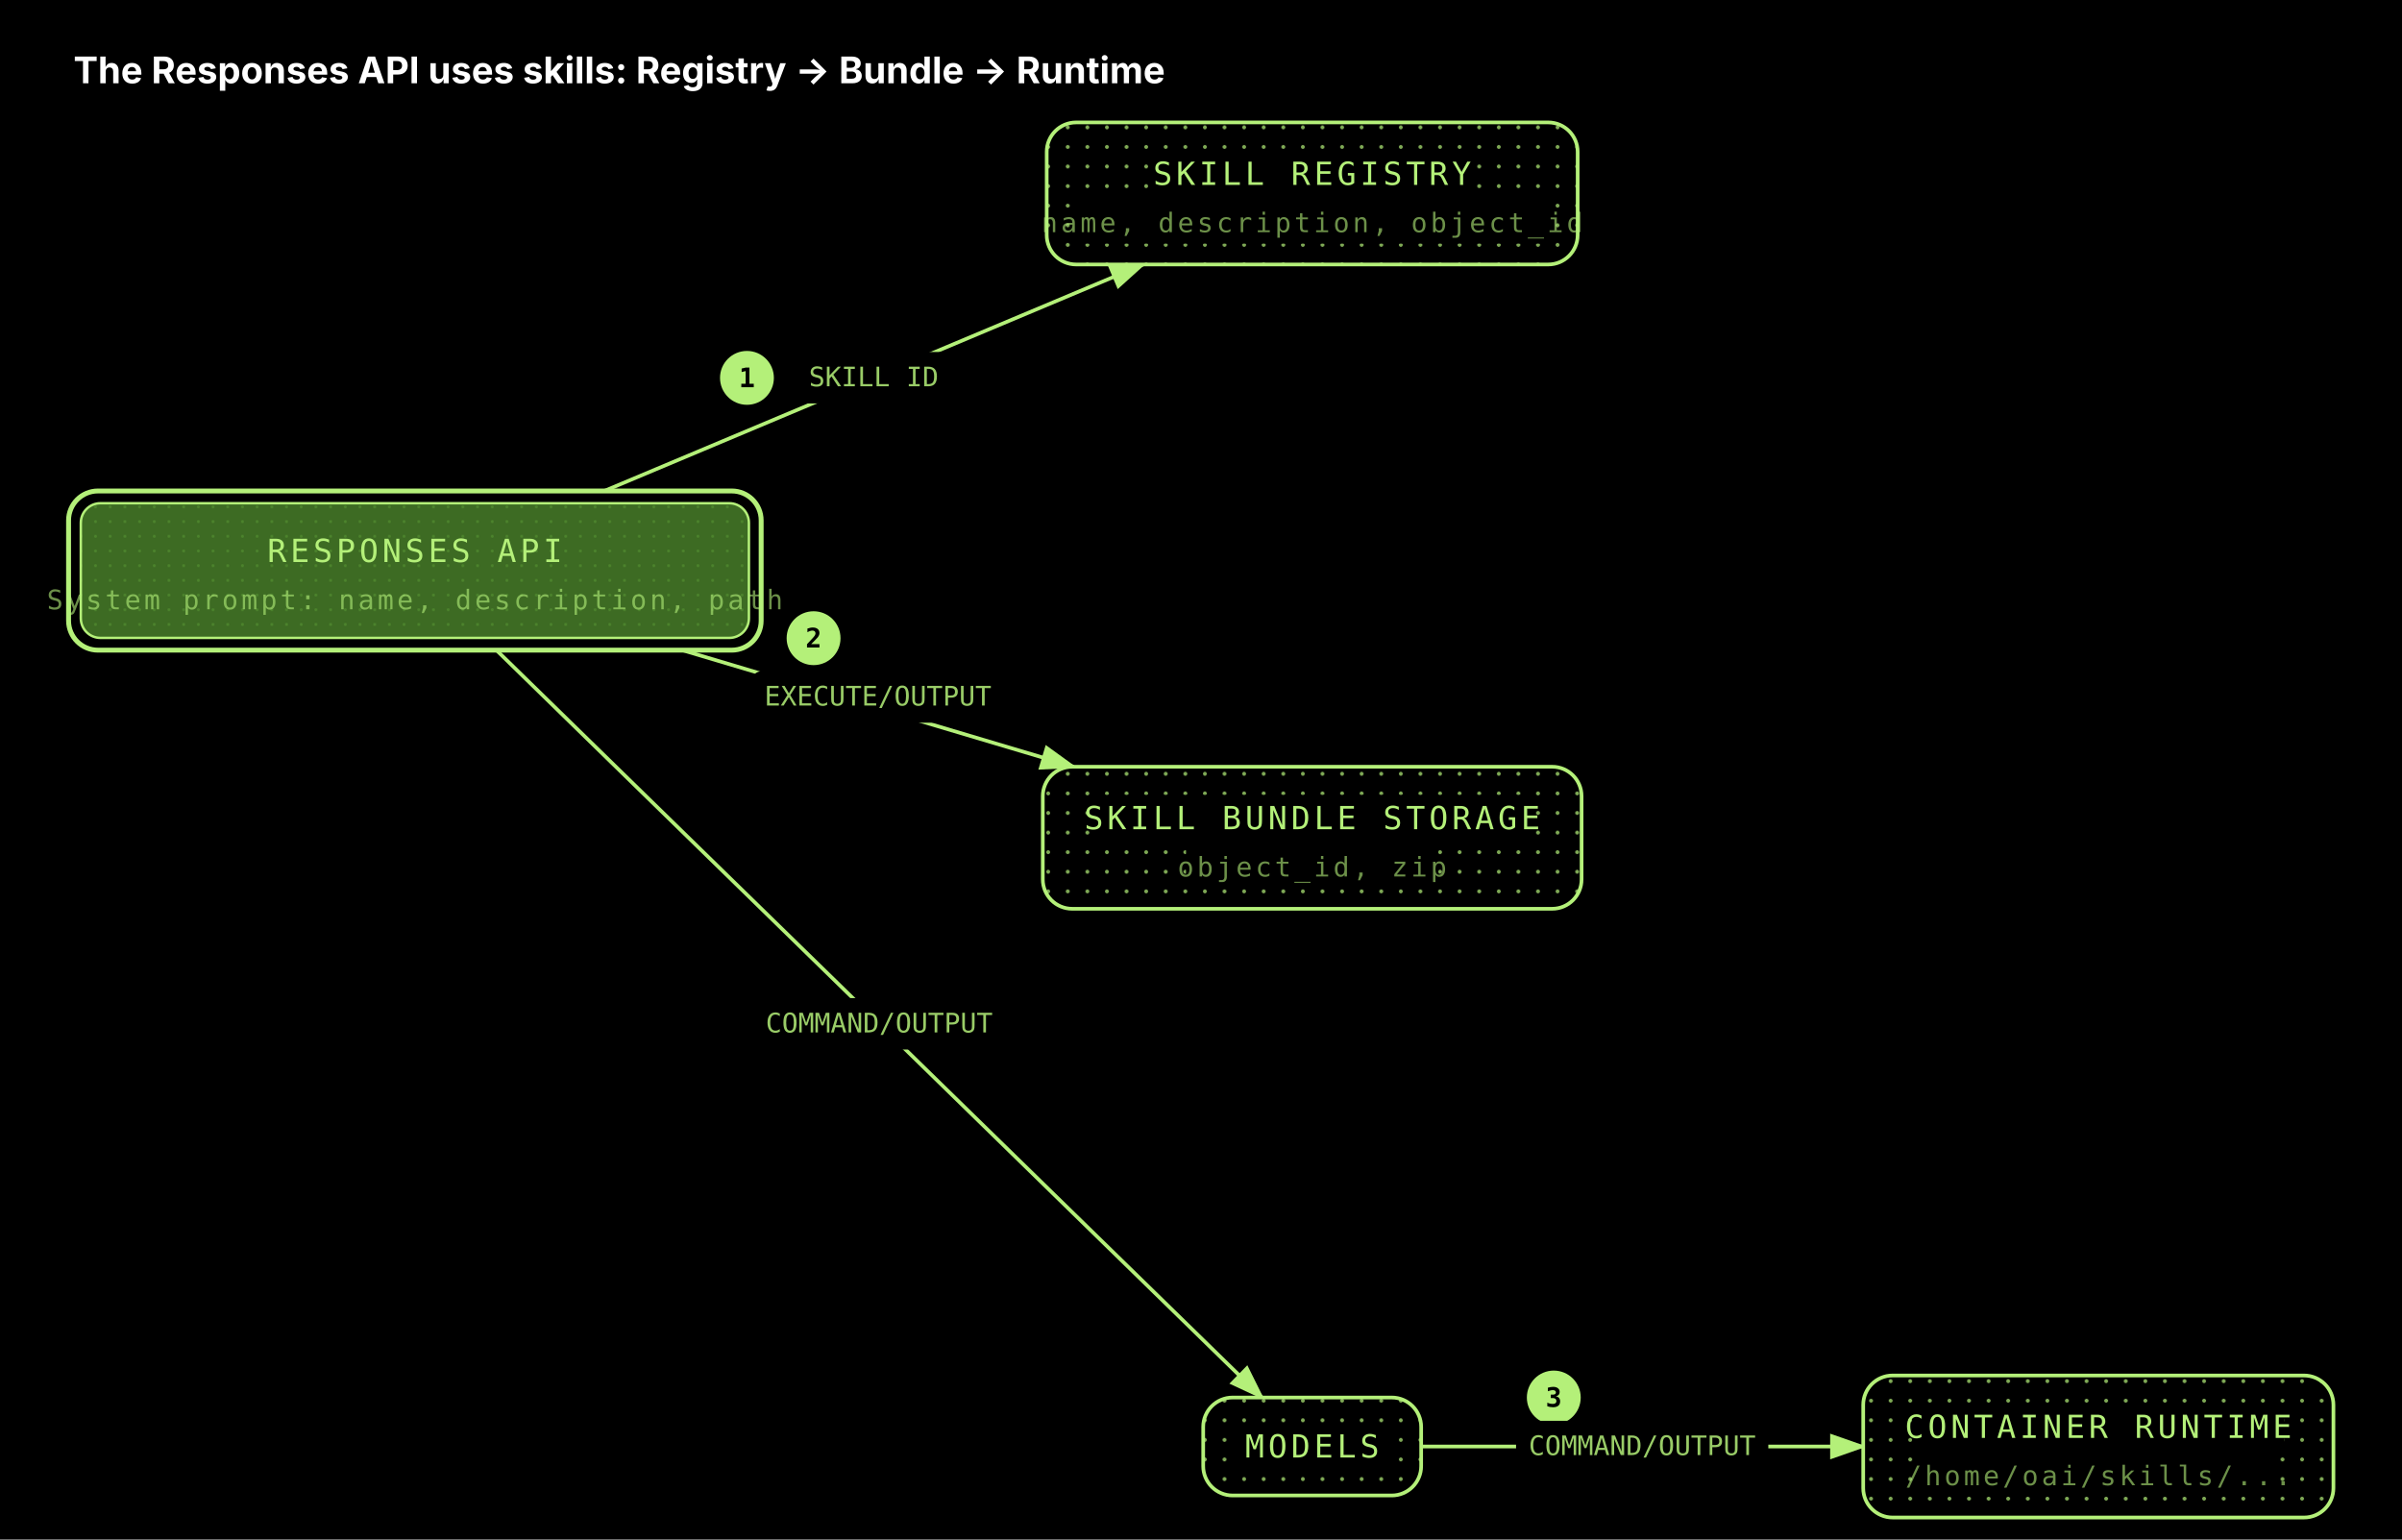
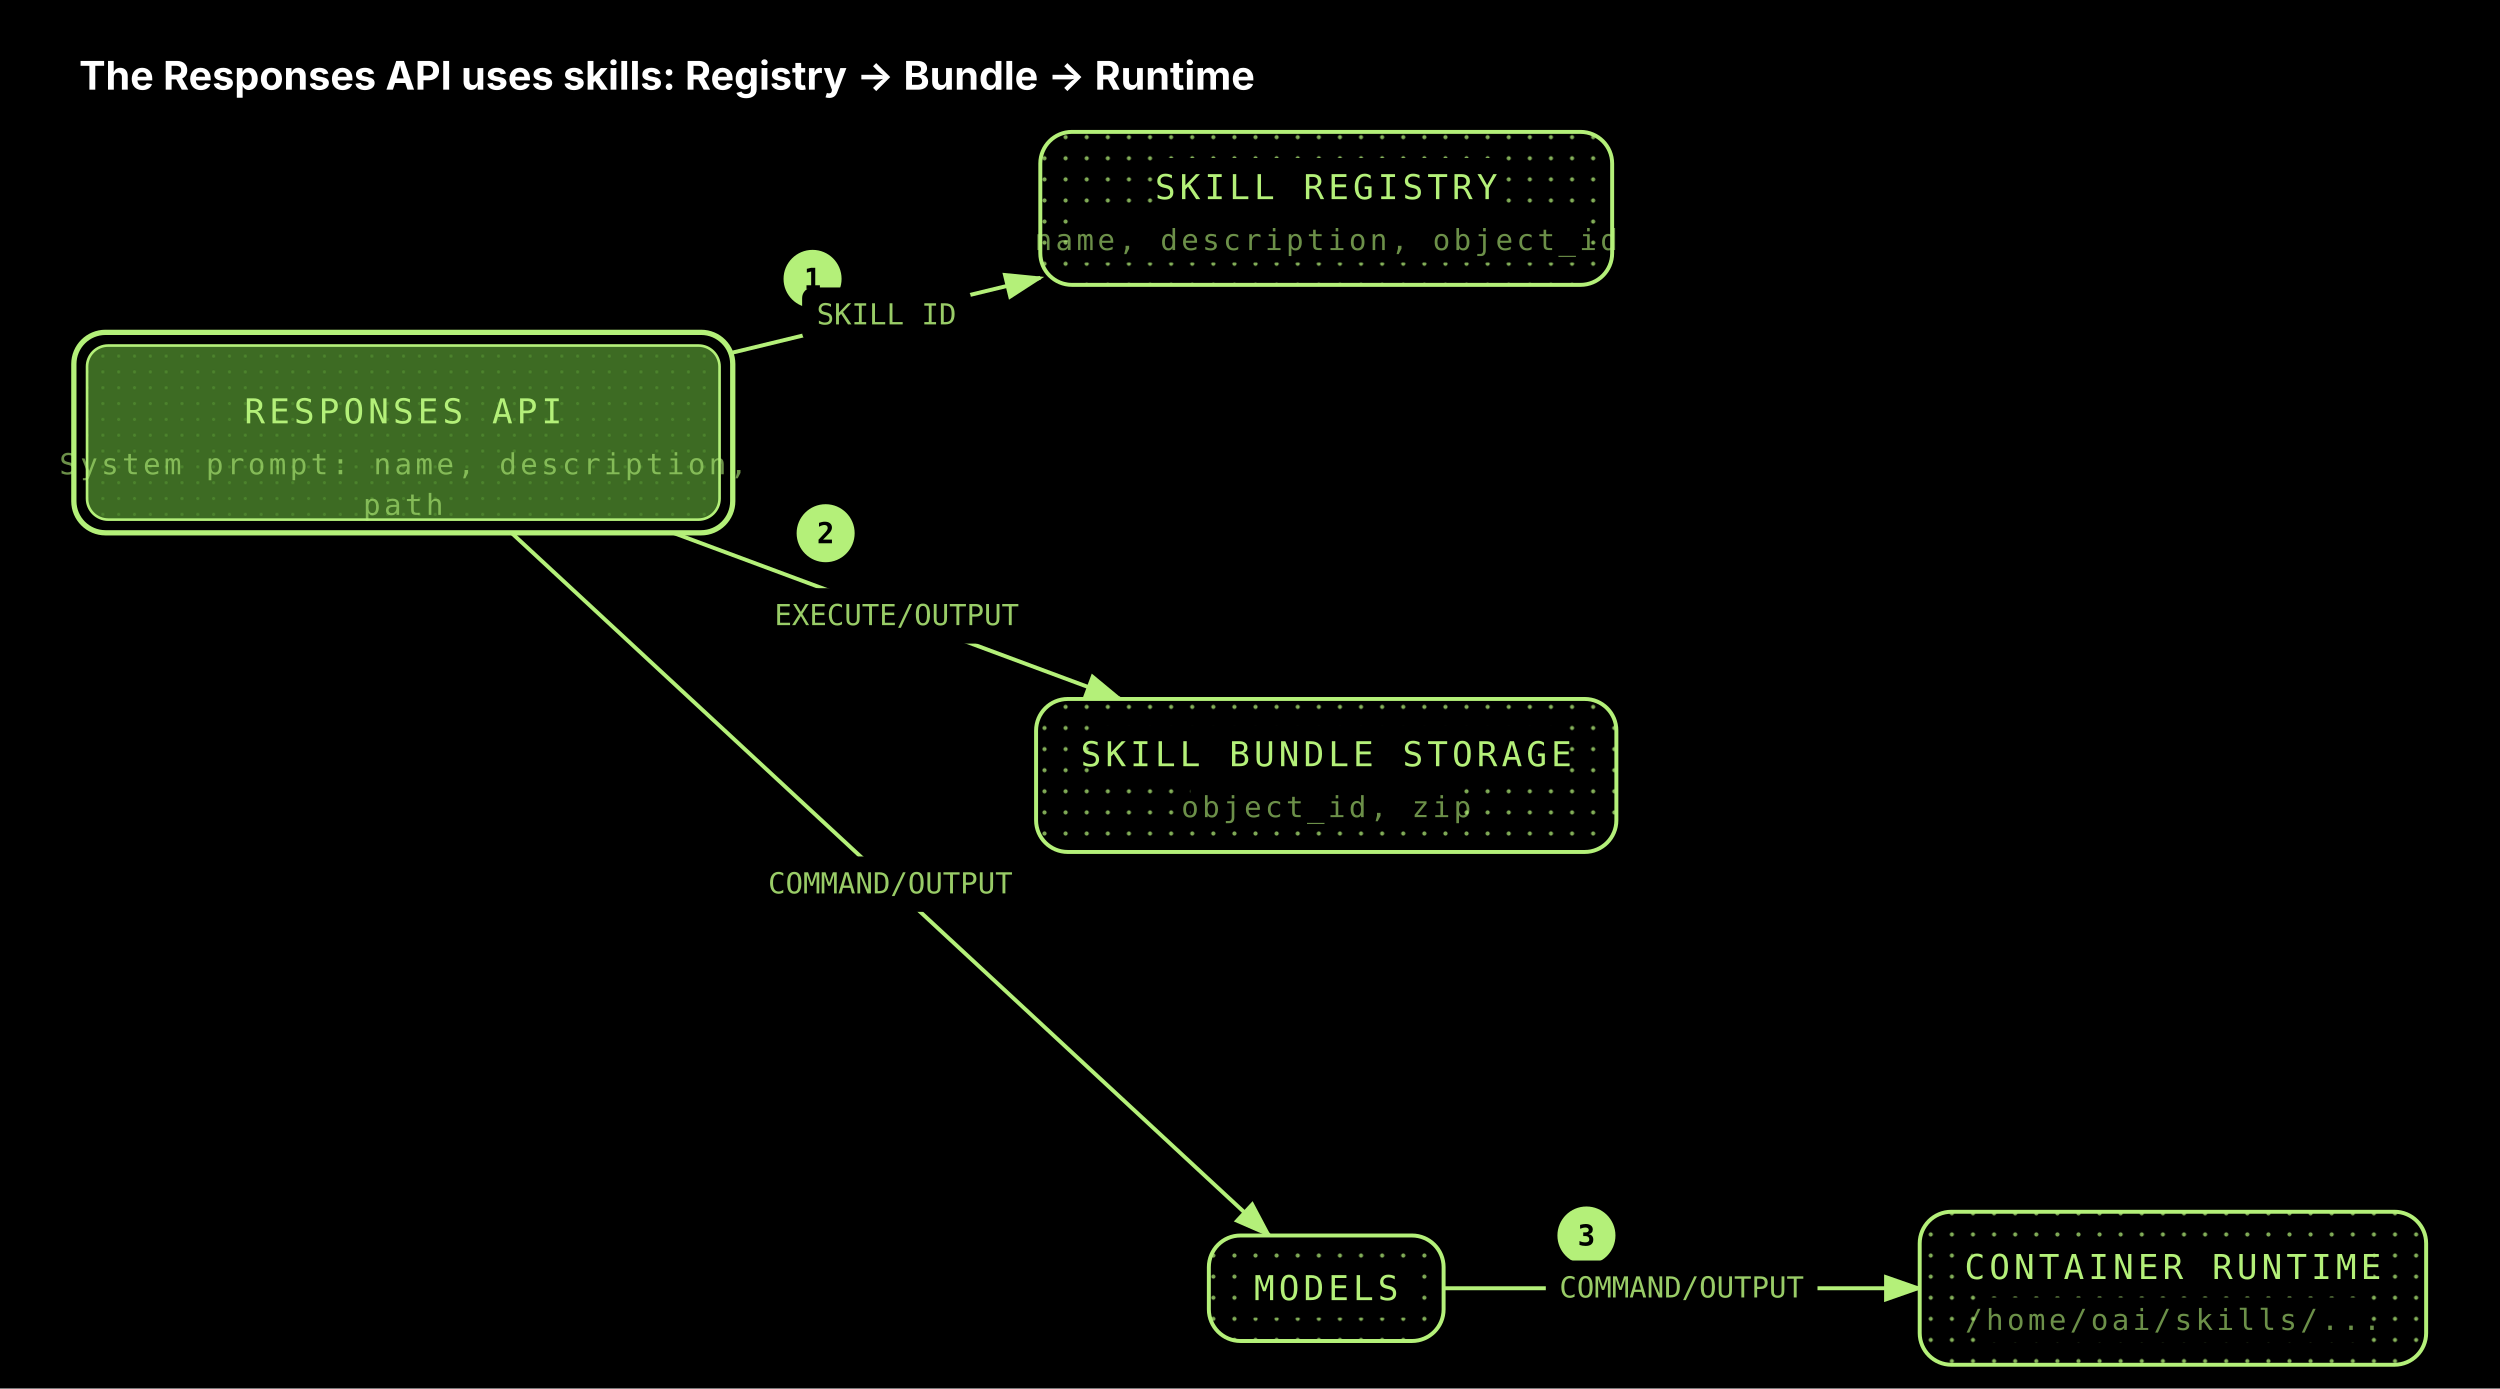
- <svg xmlns="http://www.w3.org/2000/svg" viewBox="0 0 980.8 628.708" width="980.8" height="628.708">
+ <svg xmlns="http://www.w3.org/2000/svg" viewBox="0 0 947.8 526.402" width="947.8" height="526.402">
  <defs>
    <pattern id="dotgrid" width="8" height="8" patternUnits="userSpaceOnUse">
      <rect width="8" height="8" fill="#000000" />
      <circle cx="4" cy="4" r="0.8" fill="#b4f079" opacity="0.7" />
    </pattern>
    <pattern id="crosshatch" width="8" height="8" patternUnits="userSpaceOnUse">
      <rect width="8" height="8" fill="#000000" />
      <path d="M0 8L8 0M-1 1L1 -1M7 9L9 7" stroke="#b4f079" stroke-width="0.8" opacity="0.2" />
    </pattern>
    <pattern id="hero" width="6" height="6" patternUnits="userSpaceOnUse">
      <rect width="6" height="6" fill="#3d6b23" />
      <circle cx="3" cy="3" r="0.6" fill="#5a9a35" opacity="0.5" />
    </pattern>
    <marker id="arrowhead" markerWidth="10" markerHeight="7" refX="9" refY="3.5" orient="auto" markerUnits="strokeWidth">
      <polygon points="0 0, 10 3.5, 0 7" fill="#b4f079" />
    </marker>
    <marker id="arrowhead-reverse" markerWidth="10" markerHeight="7" refX="1" refY="3.5" orient="auto" markerUnits="strokeWidth">
      <polygon points="10 0, 0 3.5, 10 7" fill="#b4f079" />
    </marker>
  </defs>
  <rect width="100%" height="100%" fill="#000000" />
  <g class="diagram">
    <text x="30" y="34" font-family="'Inter', 'Helvetica Neue', Arial, sans-serif" font-size="15" fill="#ffffff" font-weight="700">The Responses API uses skills: Registry → Bundle → Runtime</text>
-     <line x1="202.69" y1="265.5" x2="515.314" y2="570.708" stroke="#b4f079" stroke-width="1.5" marker-end="url(#arrowhead)" />
-     <line x1="246.725" y1="200.5" x2="466.803" y2="108" stroke="#b4f079" stroke-width="1.5" marker-end="url(#arrowhead)" />
-     <circle cx="304.999" cy="154.312" r="11" fill="#b4f079" stroke="none" />
-     <text x="304.999" y="154.312" font-family="'JetBrains Mono', 'Fira Code', 'SF Mono', 'Cascadia Code', monospace" font-size="11" fill="#000000" text-anchor="middle" dominant-baseline="central" font-weight="700">1</text>
-     <line x1="278.53" y1="265.5" x2="438.423" y2="313.118" stroke="#b4f079" stroke-width="1.5" marker-end="url(#arrowhead)" />
-     <circle cx="332.206" cy="260.617" r="11" fill="#b4f079" stroke="none" />
-     <text x="332.206" y="260.617" font-family="'JetBrains Mono', 'Fira Code', 'SF Mono', 'Cascadia Code', monospace" font-size="11" fill="#000000" text-anchor="middle" dominant-baseline="central" font-weight="700">2</text>
-     <line x1="580.3" y1="590.708" x2="760.8" y2="590.708" stroke="#b4f079" stroke-width="1.5" marker-end="url(#arrowhead)" />
-     <circle cx="634.45" cy="570.708" r="11" fill="#b4f079" stroke="none" />
-     <text x="634.45" y="570.708" font-family="'JetBrains Mono', 'Fira Code', 'SF Mono', 'Cascadia Code', monospace" font-size="11" fill="#000000" text-anchor="middle" dominant-baseline="central" font-weight="700">3</text>
-     <rect x="307.502" y="407.604" width="103" height="21" rx="4" fill="#000000" />
-     <rect x="324.764" y="143.75" width="64" height="21" rx="4" fill="#000000" />
-     <rect x="306.976" y="274.118" width="103" height="21" rx="4" fill="#000000" />
-     <rect x="619.05" y="580.208" width="103" height="21" rx="4" fill="#000000" />
-     <rect x="491.3" y="570.708" width="89" height="40" rx="12" fill="url(#dotgrid)" stroke="#b4f079" stroke-width="1.5" />
-     <rect x="503.8" y="581.208" width="64" height="19" fill="#000000" rx="2" />
-     <text x="535.8" y="590.708" font-family="'JetBrains Mono', 'Fira Code', 'SF Mono', 'Cascadia Code', monospace" font-size="13" fill="#b4f079" text-anchor="middle" dominant-baseline="central" letter-spacing="0.12em">MODELS</text>
-     <rect x="28" y="200.5" width="282.8" height="65" rx="12" fill="none" stroke="#b4f079" stroke-width="2" />
-     <rect x="33" y="205.5" width="272.8" height="55" rx="8" fill="url(#hero)" stroke="#b4f079" stroke-width="1" />
-     <text x="169.4" y="225" font-family="'JetBrains Mono', 'Fira Code', 'SF Mono', 'Cascadia Code', monospace" font-size="13" fill="#b4f079" text-anchor="middle" dominant-baseline="central" letter-spacing="0.12em">RESPONSES API</text>
-     <text x="169.4" y="245" font-family="'JetBrains Mono', 'Fira Code', 'SF Mono', 'Cascadia Code', monospace" font-size="11" fill="#b4f079" opacity="0.6" text-anchor="middle" dominant-baseline="central" letter-spacing="0.12em">System prompt: name, description, path</text>
-     <rect x="427.4" y="50" width="216.8" height="58" rx="12" fill="url(#dotgrid)" stroke="#b4f079" stroke-width="1.5" />
-     <rect x="471.8" y="61.5" width="128" height="19" fill="#000000" rx="2" />
-     <text x="535.8" y="71" font-family="'JetBrains Mono', 'Fira Code', 'SF Mono', 'Cascadia Code', monospace" font-size="13" fill="#b4f079" text-anchor="middle" dominant-baseline="central" letter-spacing="0.12em">SKILL REGISTRY</text>
-     <rect x="438.8" y="82.5" width="194" height="17" fill="#000000" rx="2" />
-     <text x="535.8" y="91" font-family="'JetBrains Mono', 'Fira Code', 'SF Mono', 'Cascadia Code', monospace" font-size="11" fill="#b4f079" opacity="0.6" text-anchor="middle" dominant-baseline="central" letter-spacing="0.12em">name, description, object_id</text>
-     <rect x="425.8" y="313.118" width="220" height="58" rx="12" fill="url(#dotgrid)" stroke="#b4f079" stroke-width="1.5" />
-     <rect x="447.8" y="324.618" width="176" height="19" fill="#000000" rx="2" />
-     <text x="535.8" y="334.118" font-family="'JetBrains Mono', 'Fira Code', 'SF Mono', 'Cascadia Code', monospace" font-size="13" fill="#b4f079" text-anchor="middle" dominant-baseline="central" letter-spacing="0.12em">SKILL BUNDLE STORAGE</text>
-     <rect x="484.3" y="345.618" width="103" height="17" fill="#000000" rx="2" />
-     <text x="535.8" y="354.118" font-family="'JetBrains Mono', 'Fira Code', 'SF Mono', 'Cascadia Code', monospace" font-size="11" fill="#b4f079" opacity="0.6" text-anchor="middle" dominant-baseline="central" letter-spacing="0.12em">object_id, zip</text>
-     <rect x="760.8" y="561.708" width="192" height="58" rx="12" fill="url(#dotgrid)" stroke="#b4f079" stroke-width="1.5" />
-     <rect x="780.8" y="573.208" width="152" height="19" fill="#000000" rx="2" />
-     <text x="856.8" y="582.708" font-family="'JetBrains Mono', 'Fira Code', 'SF Mono', 'Cascadia Code', monospace" font-size="13" fill="#b4f079" text-anchor="middle" dominant-baseline="central" letter-spacing="0.12em">CONTAINER RUNTIME</text>
-     <rect x="785.8" y="594.208" width="142" height="17" fill="#000000" rx="2" />
-     <text x="856.8" y="602.708" font-family="'JetBrains Mono', 'Fira Code', 'SF Mono', 'Cascadia Code', monospace" font-size="11" fill="#b4f079" opacity="0.6" text-anchor="middle" dominant-baseline="central" letter-spacing="0.12em">/home/oai/skills/...</text>
-     <text x="359.002" y="421.604" font-family="'JetBrains Mono', 'Fira Code', 'SF Mono', 'Cascadia Code', monospace" font-size="11" fill="#b4f079" opacity="0.85" text-anchor="middle">COMMAND/OUTPUT</text>
-     <text x="356.764" y="157.75" font-family="'JetBrains Mono', 'Fira Code', 'SF Mono', 'Cascadia Code', monospace" font-size="11" fill="#b4f079" opacity="0.85" text-anchor="middle">SKILL ID</text>
-     <text x="358.476" y="288.118" font-family="'JetBrains Mono', 'Fira Code', 'SF Mono', 'Cascadia Code', monospace" font-size="11" fill="#b4f079" opacity="0.85" text-anchor="middle">EXECUTE/OUTPUT</text>
-     <text x="670.55" y="594.208" font-family="'JetBrains Mono', 'Fira Code', 'SF Mono', 'Cascadia Code', monospace" font-size="11" fill="#b4f079" opacity="0.85" text-anchor="middle">COMMAND/OUTPUT</text>
+     <line x1="193.887" y1="202" x2="481.228" y2="468.402" stroke="#b4f079" stroke-width="1.5" marker-end="url(#arrowhead)" />
+     <line x1="277.8" y1="133.658" x2="394.4" y2="105.333" stroke="#b4f079" stroke-width="1.5" marker-end="url(#arrowhead)" />
+     <circle cx="308.059" cy="105.726" r="11" fill="#b4f079" stroke="none" />
+     <text x="308.059" y="105.726" font-family="'JetBrains Mono', 'Fira Code', 'SF Mono', 'Cascadia Code', monospace" font-size="11" fill="#000000" text-anchor="middle" dominant-baseline="central" font-weight="700">1</text>
+     <line x1="255.184" y1="202" x2="424.741" y2="264.993" stroke="#b4f079" stroke-width="1.5" marker-end="url(#arrowhead)" />
+     <circle cx="313.016" cy="202.15" r="11" fill="#b4f079" stroke="none" />
+     <text x="313.016" y="202.15" font-family="'JetBrains Mono', 'Fira Code', 'SF Mono', 'Cascadia Code', monospace" font-size="11" fill="#000000" text-anchor="middle" dominant-baseline="central" font-weight="700">2</text>
+     <line x1="547.3" y1="488.402" x2="727.8" y2="488.402" stroke="#b4f079" stroke-width="1.5" marker-end="url(#arrowhead)" />
+     <circle cx="601.45" cy="468.402" r="11" fill="#b4f079" stroke="none" />
+     <text x="601.45" y="468.402" font-family="'JetBrains Mono', 'Fira Code', 'SF Mono', 'Cascadia Code', monospace" font-size="11" fill="#000000" text-anchor="middle" dominant-baseline="central" font-weight="700">3</text>
+     <rect x="286.057" y="324.701" width="103" height="21" rx="4" fill="#000000" />
+     <rect x="304.1" y="108.996" width="64" height="21" rx="4" fill="#000000" />
+     <rect x="288.463" y="222.997" width="103" height="21" rx="4" fill="#000000" />
+     <rect x="586.05" y="477.902" width="103" height="21" rx="4" fill="#000000" />
+     <rect x="458.3" y="468.402" width="89" height="40" rx="12" fill="url(#dotgrid)" stroke="#b4f079" stroke-width="1.5" />
+     <rect x="470.8" y="477.302" width="64" height="22.2" fill="#000000" rx="2" />
+     <text x="502.8" y="488.402" font-family="'JetBrains Mono', 'Fira Code', 'SF Mono', 'Cascadia Code', monospace" font-size="13" fill="#b4f079" text-anchor="middle" dominant-baseline="central" letter-spacing="0.12em">MODELS</text>
+     <rect x="28" y="126" width="249.8" height="76" rx="12" fill="none" stroke="#b4f079" stroke-width="2" />
+     <rect x="33" y="131" width="239.8" height="66" rx="8" fill="url(#hero)" stroke="#b4f079" stroke-width="1" />
+     <text x="152.9" y="156" font-family="'JetBrains Mono', 'Fira Code', 'SF Mono', 'Cascadia Code', monospace" font-size="13" fill="#b4f079" text-anchor="middle" dominant-baseline="central" letter-spacing="0.12em">RESPONSES API</text>
+     <text x="152.9" y="176" font-family="'JetBrains Mono', 'Fira Code', 'SF Mono', 'Cascadia Code', monospace" font-size="11" fill="#b4f079" opacity="0.6" text-anchor="middle" dominant-baseline="central" letter-spacing="0.12em">System prompt: name, description,</text>
+     <text x="152.9" y="191.4" font-family="'JetBrains Mono', 'Fira Code', 'SF Mono', 'Cascadia Code', monospace" font-size="11" fill="#b4f079" opacity="0.6" text-anchor="middle" dominant-baseline="central" letter-spacing="0.12em">path</text>
+     <rect x="394.4" y="50" width="216.8" height="58" rx="12" fill="url(#dotgrid)" stroke="#b4f079" stroke-width="1.5" />
+     <rect x="438.8" y="59.9" width="128" height="22.2" fill="#000000" rx="2" />
+     <text x="502.8" y="71" font-family="'JetBrains Mono', 'Fira Code', 'SF Mono', 'Cascadia Code', monospace" font-size="13" fill="#b4f079" text-anchor="middle" dominant-baseline="central" letter-spacing="0.12em">SKILL REGISTRY</text>
+     <rect x="405.8" y="82.5" width="194" height="17" fill="#000000" rx="2" />
+     <text x="502.8" y="91" font-family="'JetBrains Mono', 'Fira Code', 'SF Mono', 'Cascadia Code', monospace" font-size="11" fill="#b4f079" opacity="0.6" text-anchor="middle" dominant-baseline="central" letter-spacing="0.12em">name, description, object_id</text>
+     <rect x="392.8" y="264.993" width="220" height="58" rx="12" fill="url(#dotgrid)" stroke="#b4f079" stroke-width="1.5" />
+     <rect x="414.8" y="274.893" width="176" height="22.2" fill="#000000" rx="2" />
+     <text x="502.8" y="285.993" font-family="'JetBrains Mono', 'Fira Code', 'SF Mono', 'Cascadia Code', monospace" font-size="13" fill="#b4f079" text-anchor="middle" dominant-baseline="central" letter-spacing="0.12em">SKILL BUNDLE STORAGE</text>
+     <rect x="451.3" y="297.493" width="103" height="17" fill="#000000" rx="2" />
+     <text x="502.8" y="305.993" font-family="'JetBrains Mono', 'Fira Code', 'SF Mono', 'Cascadia Code', monospace" font-size="11" fill="#b4f079" opacity="0.6" text-anchor="middle" dominant-baseline="central" letter-spacing="0.12em">object_id, zip</text>
+     <rect x="727.8" y="459.402" width="192" height="58" rx="12" fill="url(#dotgrid)" stroke="#b4f079" stroke-width="1.5" />
+     <rect x="747.8" y="469.302" width="152" height="22.2" fill="#000000" rx="2" />
+     <text x="823.8" y="480.402" font-family="'JetBrains Mono', 'Fira Code', 'SF Mono', 'Cascadia Code', monospace" font-size="13" fill="#b4f079" text-anchor="middle" dominant-baseline="central" letter-spacing="0.12em">CONTAINER RUNTIME</text>
+     <rect x="752.8" y="491.902" width="142" height="17" fill="#000000" rx="2" />
+     <text x="823.8" y="500.402" font-family="'JetBrains Mono', 'Fira Code', 'SF Mono', 'Cascadia Code', monospace" font-size="11" fill="#b4f079" opacity="0.6" text-anchor="middle" dominant-baseline="central" letter-spacing="0.12em">/home/oai/skills/...</text>
+     <text x="337.557" y="338.701" font-family="'JetBrains Mono', 'Fira Code', 'SF Mono', 'Cascadia Code', monospace" font-size="11" fill="#b4f079" opacity="0.85" text-anchor="middle">COMMAND/OUTPUT</text>
+     <text x="336.1" y="122.996" font-family="'JetBrains Mono', 'Fira Code', 'SF Mono', 'Cascadia Code', monospace" font-size="11" fill="#b4f079" opacity="0.85" text-anchor="middle">SKILL ID</text>
+     <text x="339.963" y="236.997" font-family="'JetBrains Mono', 'Fira Code', 'SF Mono', 'Cascadia Code', monospace" font-size="11" fill="#b4f079" opacity="0.85" text-anchor="middle">EXECUTE/OUTPUT</text>
+     <text x="637.55" y="491.902" font-family="'JetBrains Mono', 'Fira Code', 'SF Mono', 'Cascadia Code', monospace" font-size="11" fill="#b4f079" opacity="0.85" text-anchor="middle">COMMAND/OUTPUT</text>
  </g>
</svg>
